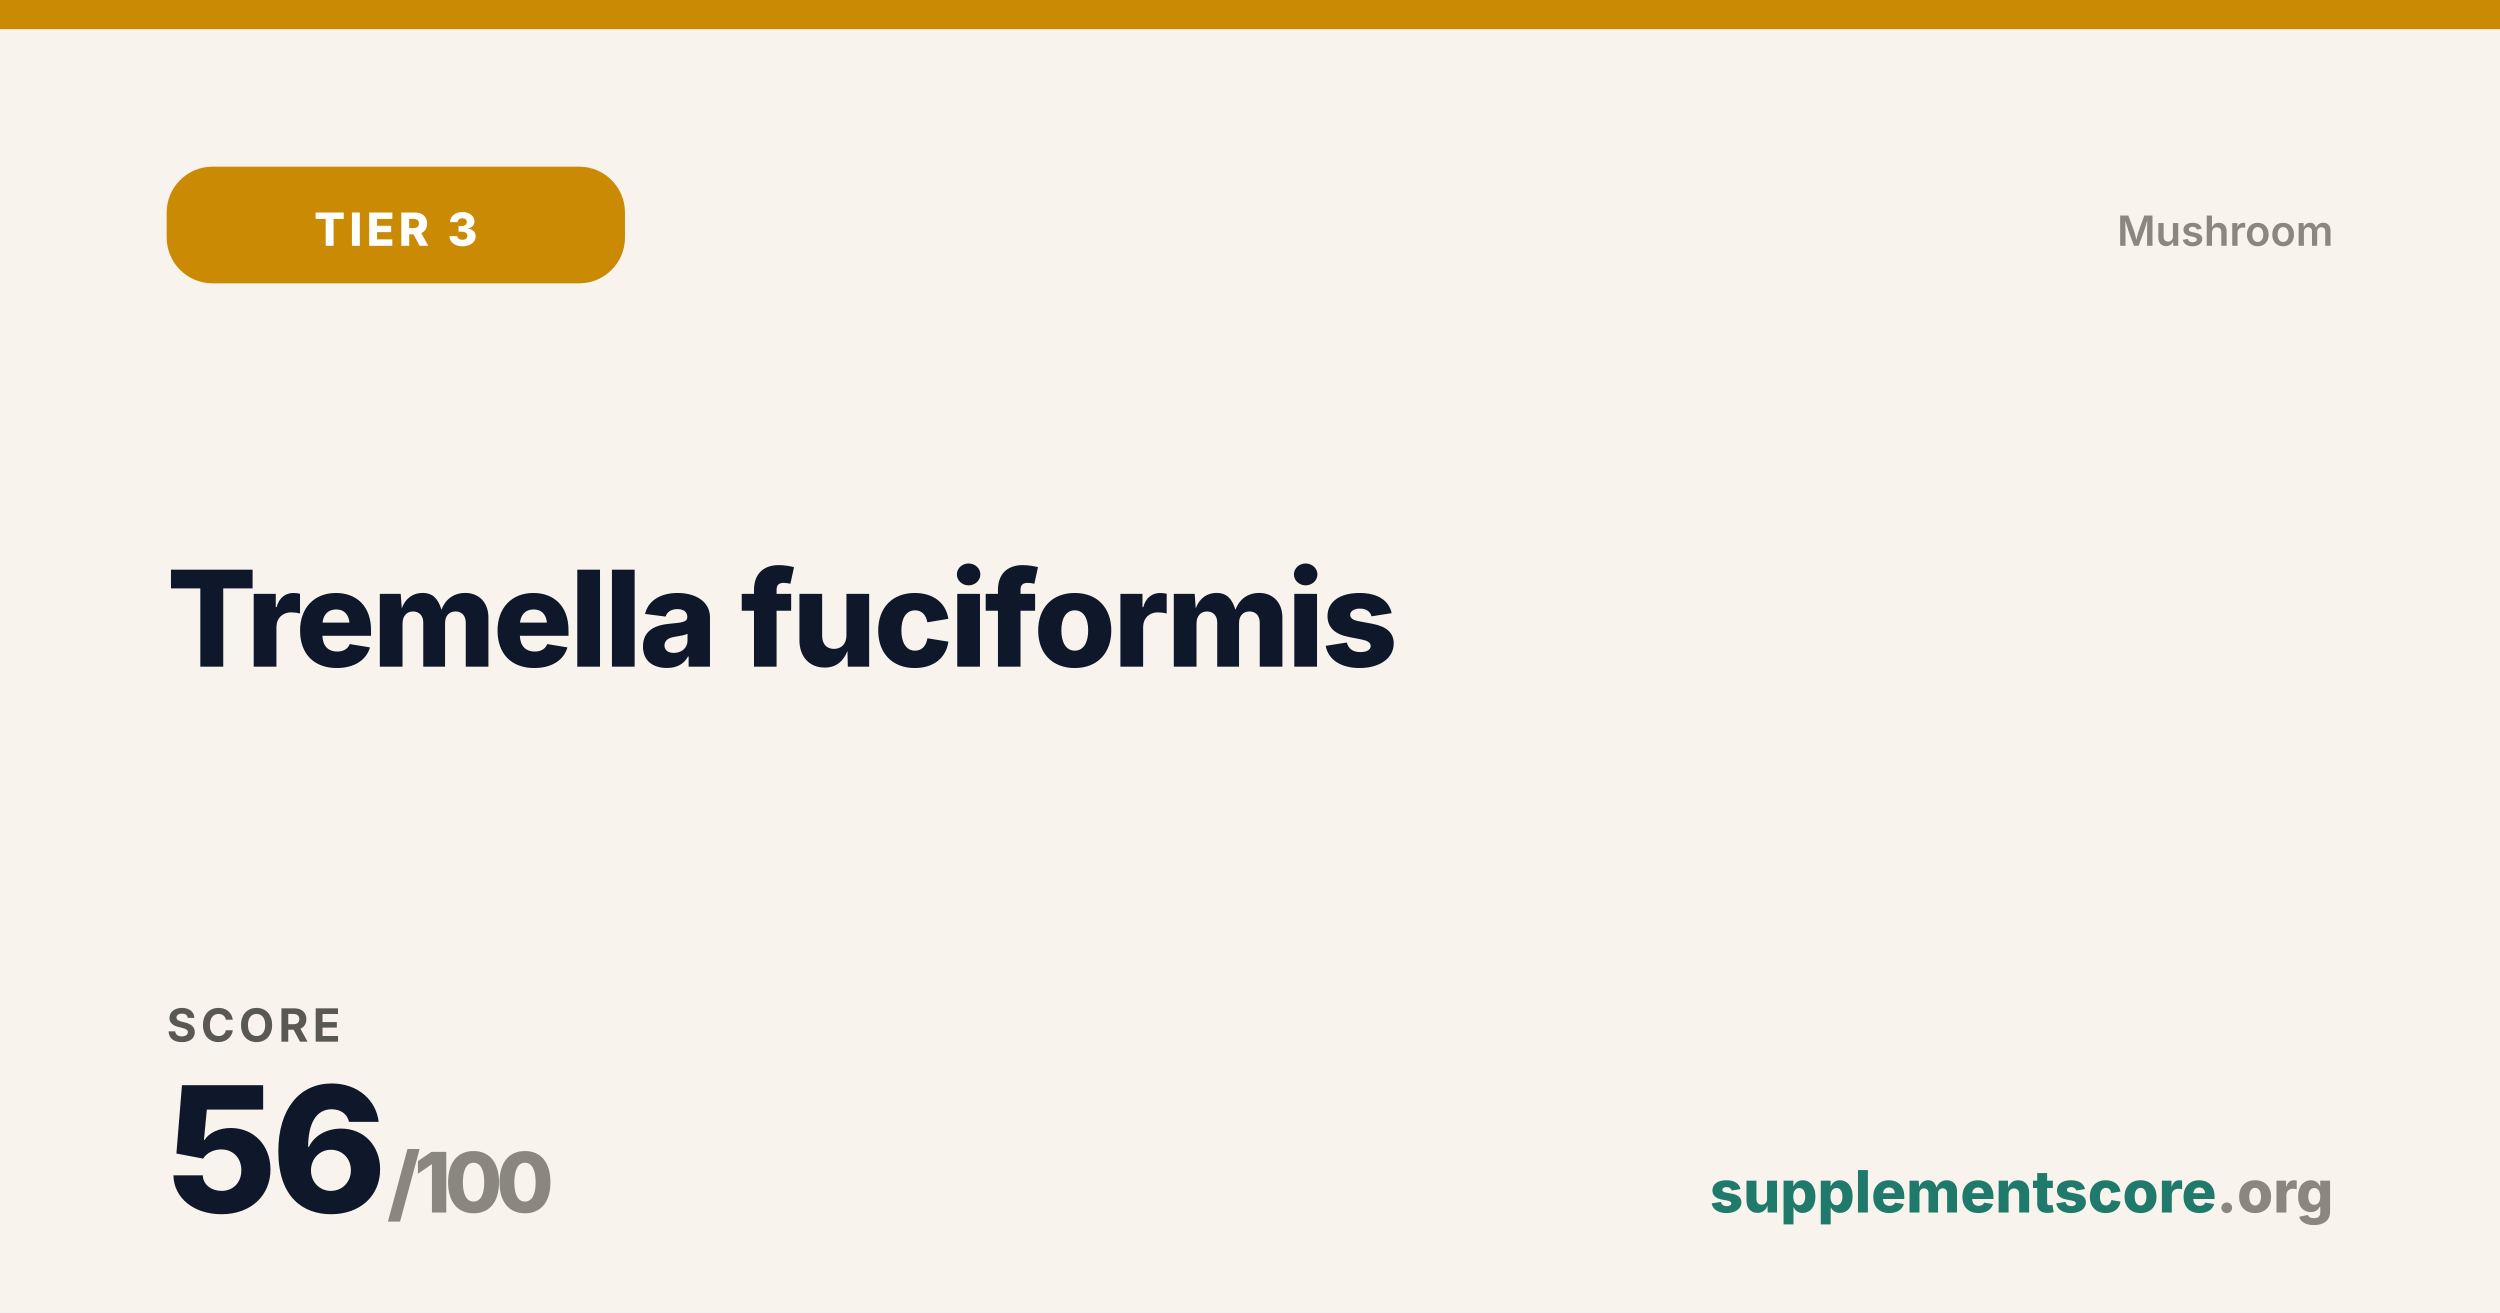
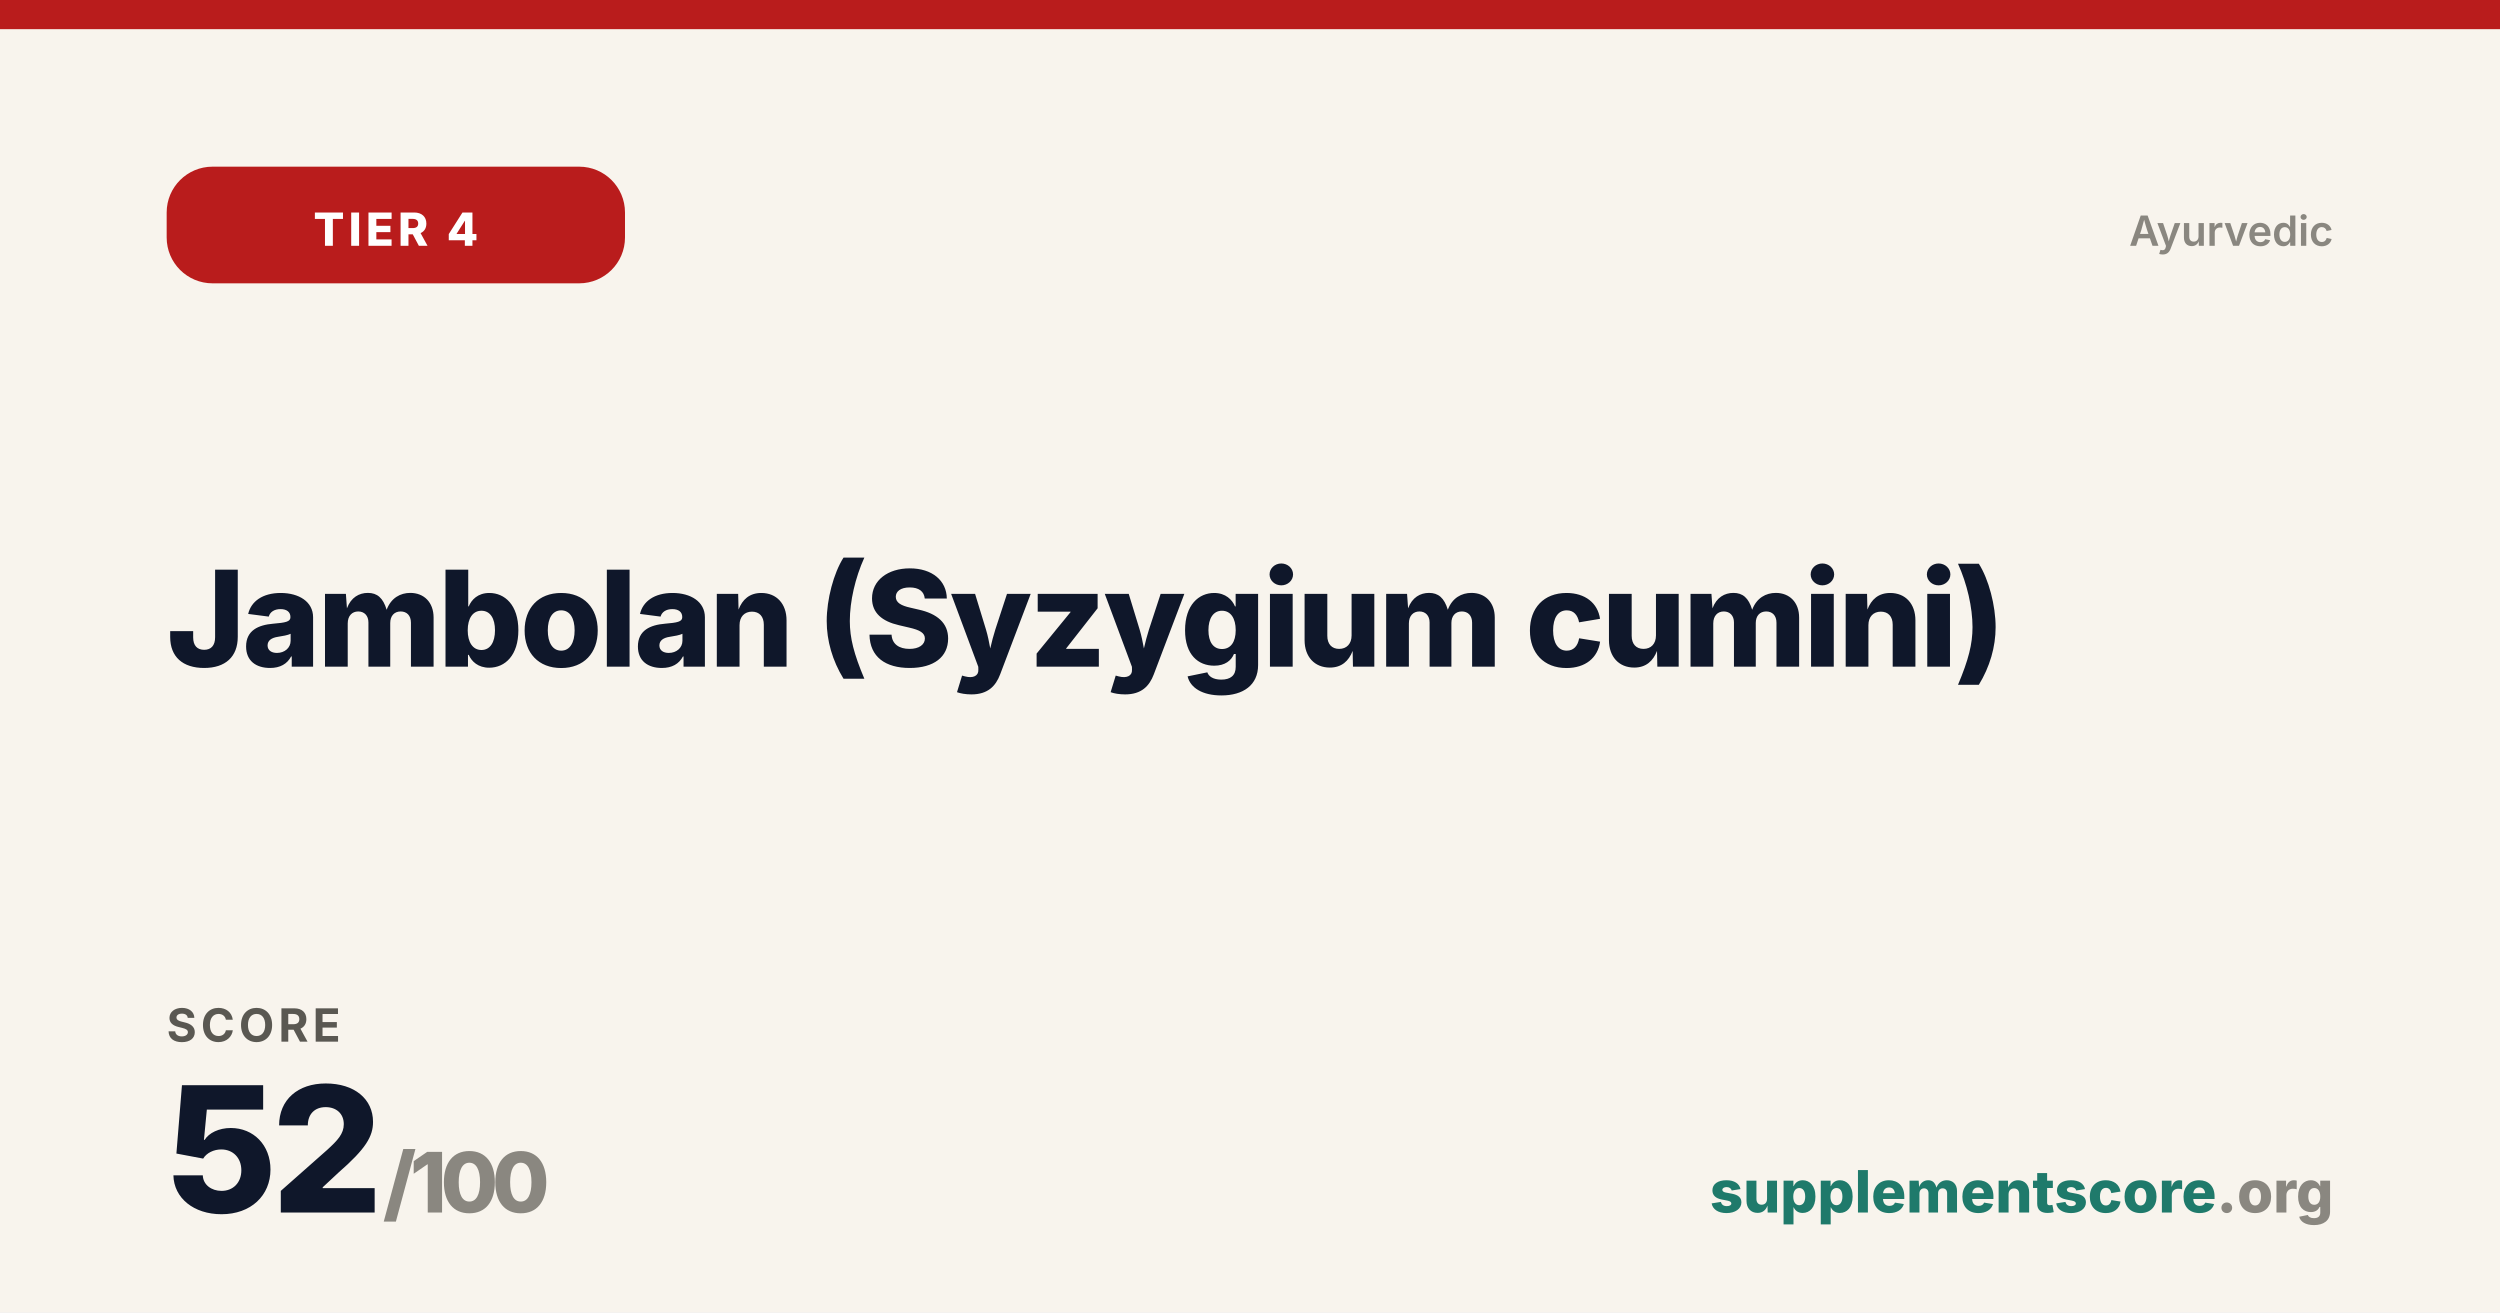
<svg xmlns="http://www.w3.org/2000/svg" width="1200" height="630" viewBox="0 0 1200 630">
  <rect width="1200" height="630" fill="#F8F4ED" />
-   <rect x="0" y="0" width="1200" height="14" fill="#CA8A04" />
-   <rect x="80" y="80" rx="22" ry="22" width="220" height="56" fill="#CA8A04" />
-   <text x="190" y="118" font-family="-apple-system, BlinkMacSystemFont, sans-serif" font-size="22" font-weight="800" fill="#FFFFFF" text-anchor="middle" letter-spacing="2">TIER 3</text>
-   <text x="80" y="320" font-family="-apple-system, BlinkMacSystemFont, sans-serif" font-size="64" font-weight="800" fill="#0F172A" letter-spacing="-1.5">Tremella fuciformis</text>
+   <rect x="0" y="0" width="1200" height="14" fill="#B91C1C" />
+   <rect x="80" y="80" rx="22" ry="22" width="220" height="56" fill="#B91C1C" />
+   <text x="190" y="118" font-family="-apple-system, BlinkMacSystemFont, sans-serif" font-size="22" font-weight="800" fill="#FFFFFF" text-anchor="middle" letter-spacing="2">TIER 4</text>
+   <text x="80" y="320" font-family="-apple-system, BlinkMacSystemFont, sans-serif" font-size="64" font-weight="800" fill="#0F172A" letter-spacing="-1.5">Jambolan (Syzygium cumini)</text>
  <text x="80" y="500" font-family="-apple-system, BlinkMacSystemFont, sans-serif" font-size="22" font-weight="700" fill="#5A5852" letter-spacing="2">SCORE</text>
-   <text x="80" y="582" font-family="-apple-system, BlinkMacSystemFont, sans-serif" font-size="84" font-weight="800" fill="#0F172A" letter-spacing="-3">56<tspan font-size="40" fill="#8A8780"> /100</tspan>
+   <text x="80" y="582" font-family="-apple-system, BlinkMacSystemFont, sans-serif" font-size="84" font-weight="800" fill="#0F172A" letter-spacing="-3">52<tspan font-size="40" fill="#8A8780"> /100</tspan>
  </text>
-   <text x="1120" y="118" font-family="-apple-system, BlinkMacSystemFont, sans-serif" font-size="20" font-weight="600" fill="#8A8780" text-anchor="end">Mushroom</text>
+   <text x="1120" y="118" font-family="-apple-system, BlinkMacSystemFont, sans-serif" font-size="20" font-weight="600" fill="#8A8780" text-anchor="end">Ayurvedic</text>
  <text x="1120" y="582" font-family="-apple-system, BlinkMacSystemFont, sans-serif" font-size="28" font-weight="800" fill="#1F7A6B" text-anchor="end">supplementscore<tspan fill="#8A8780">.org</tspan>
  </text>
</svg>
